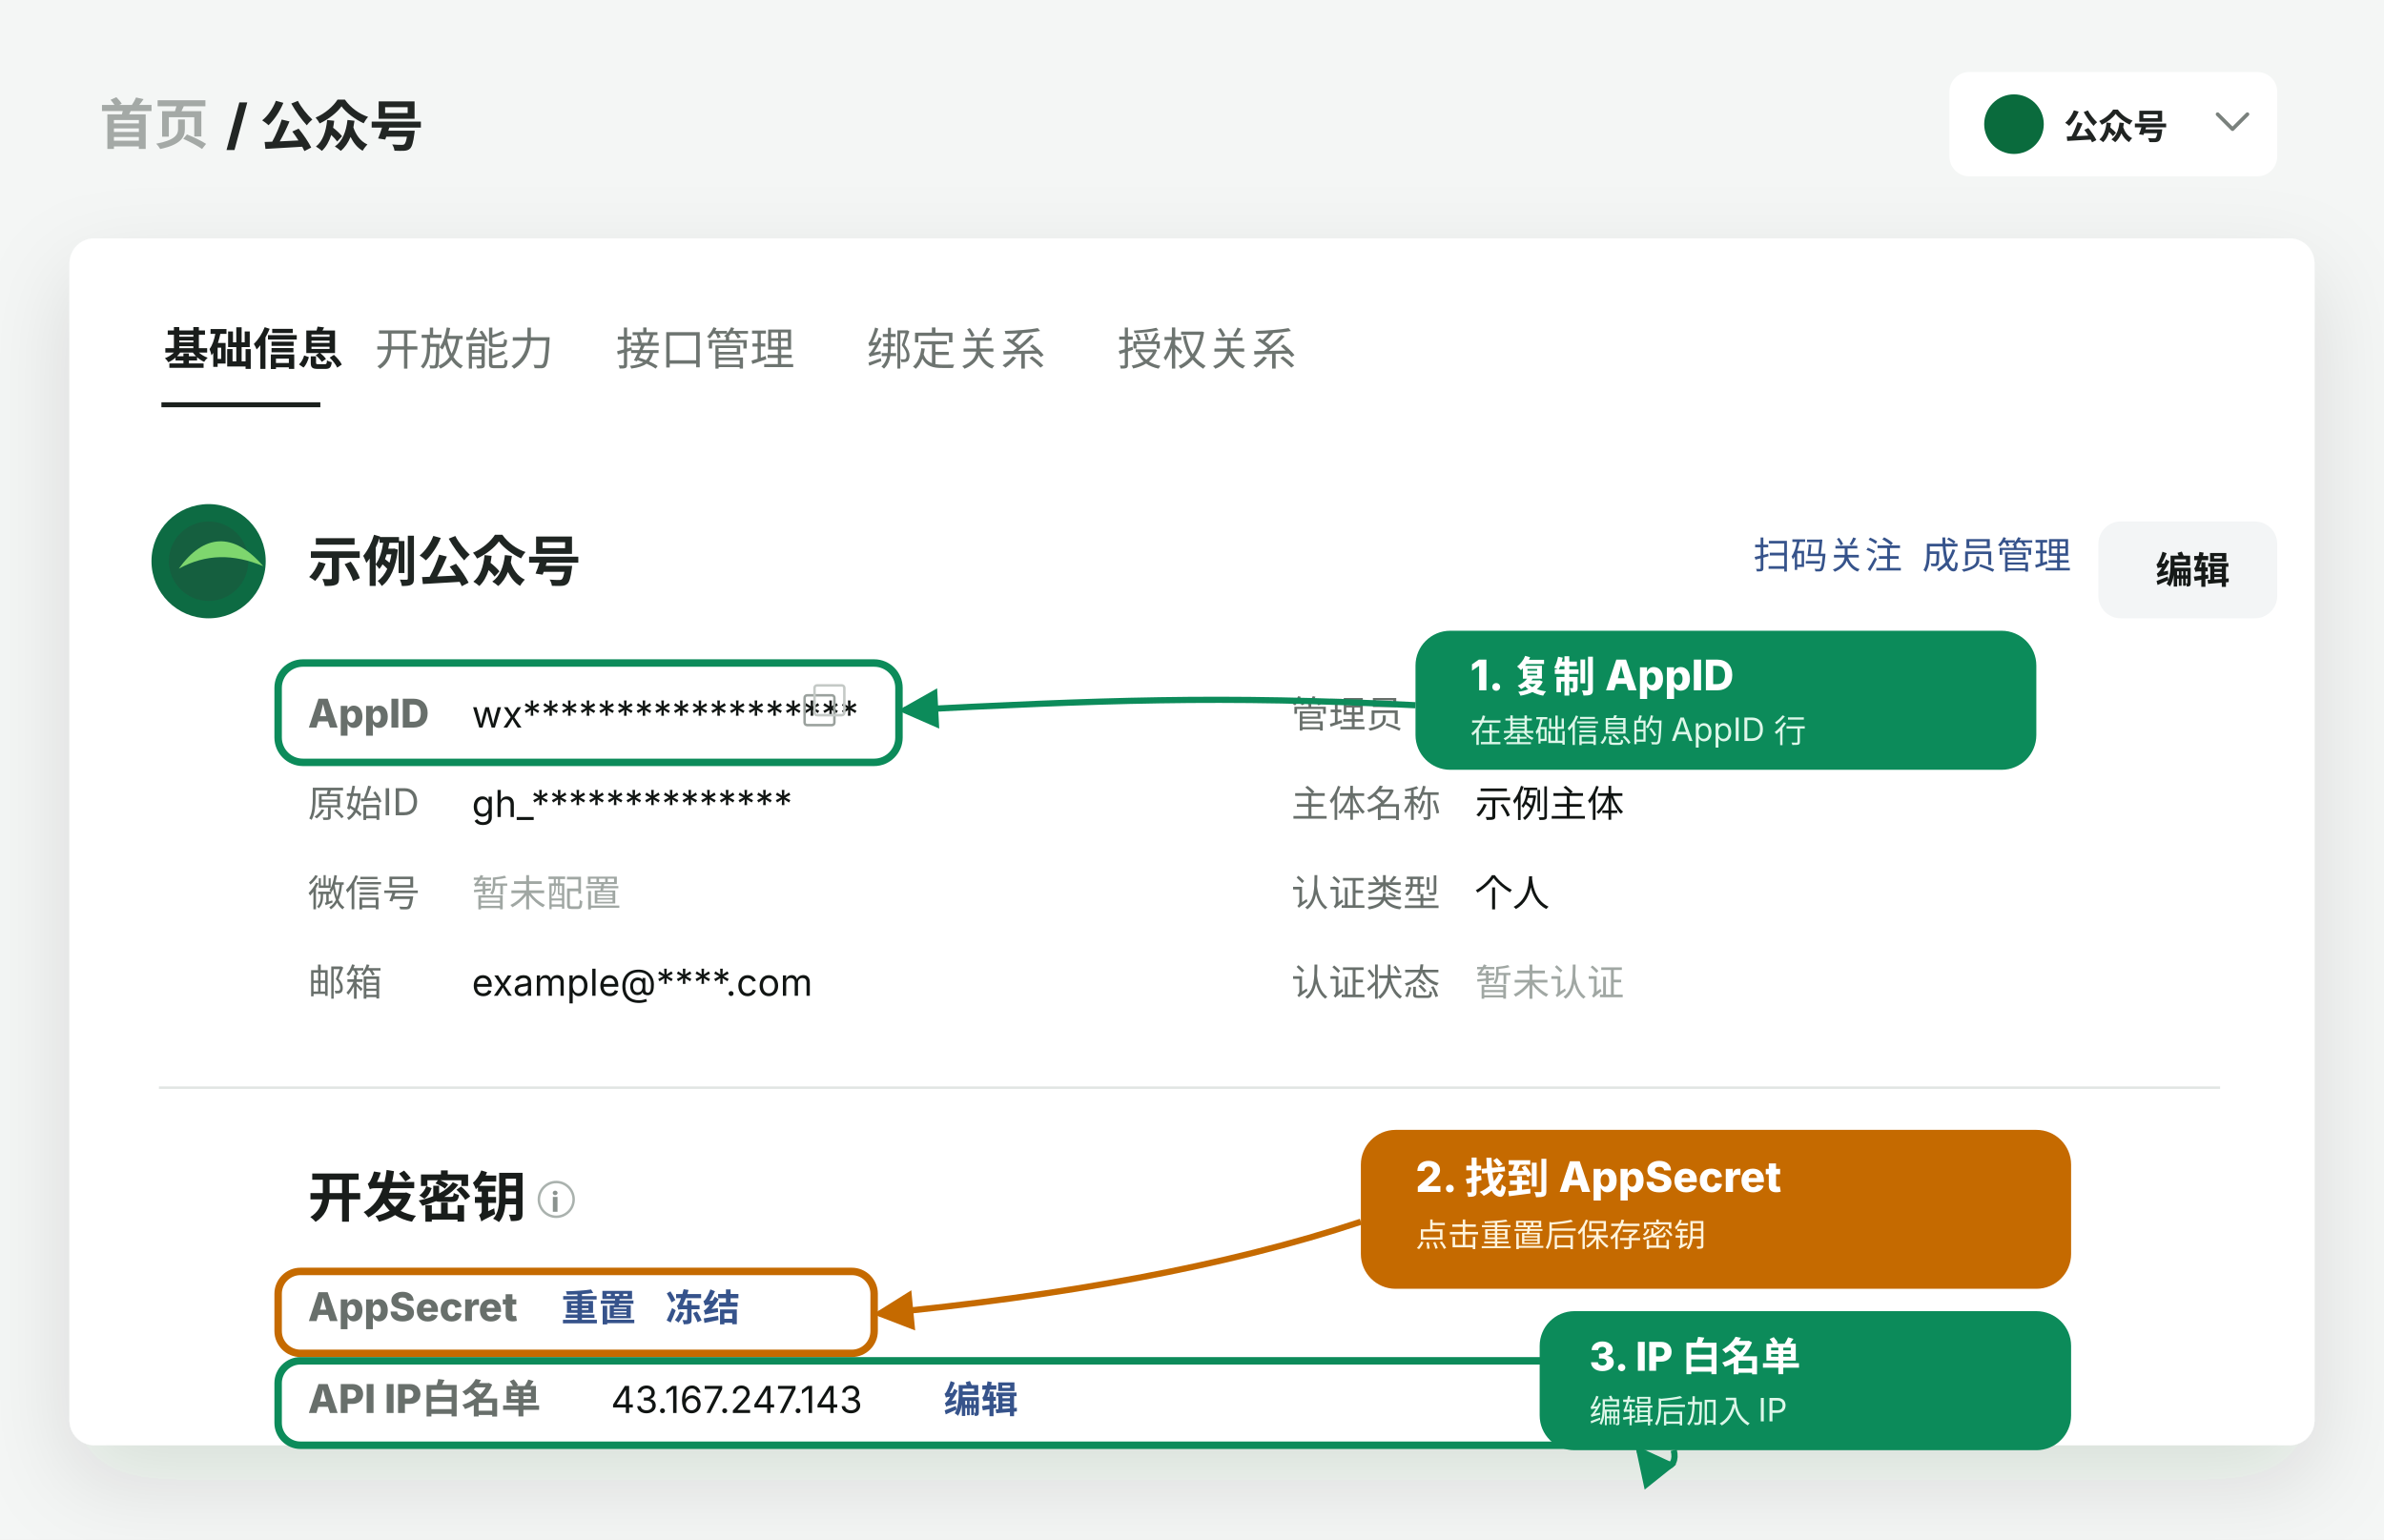
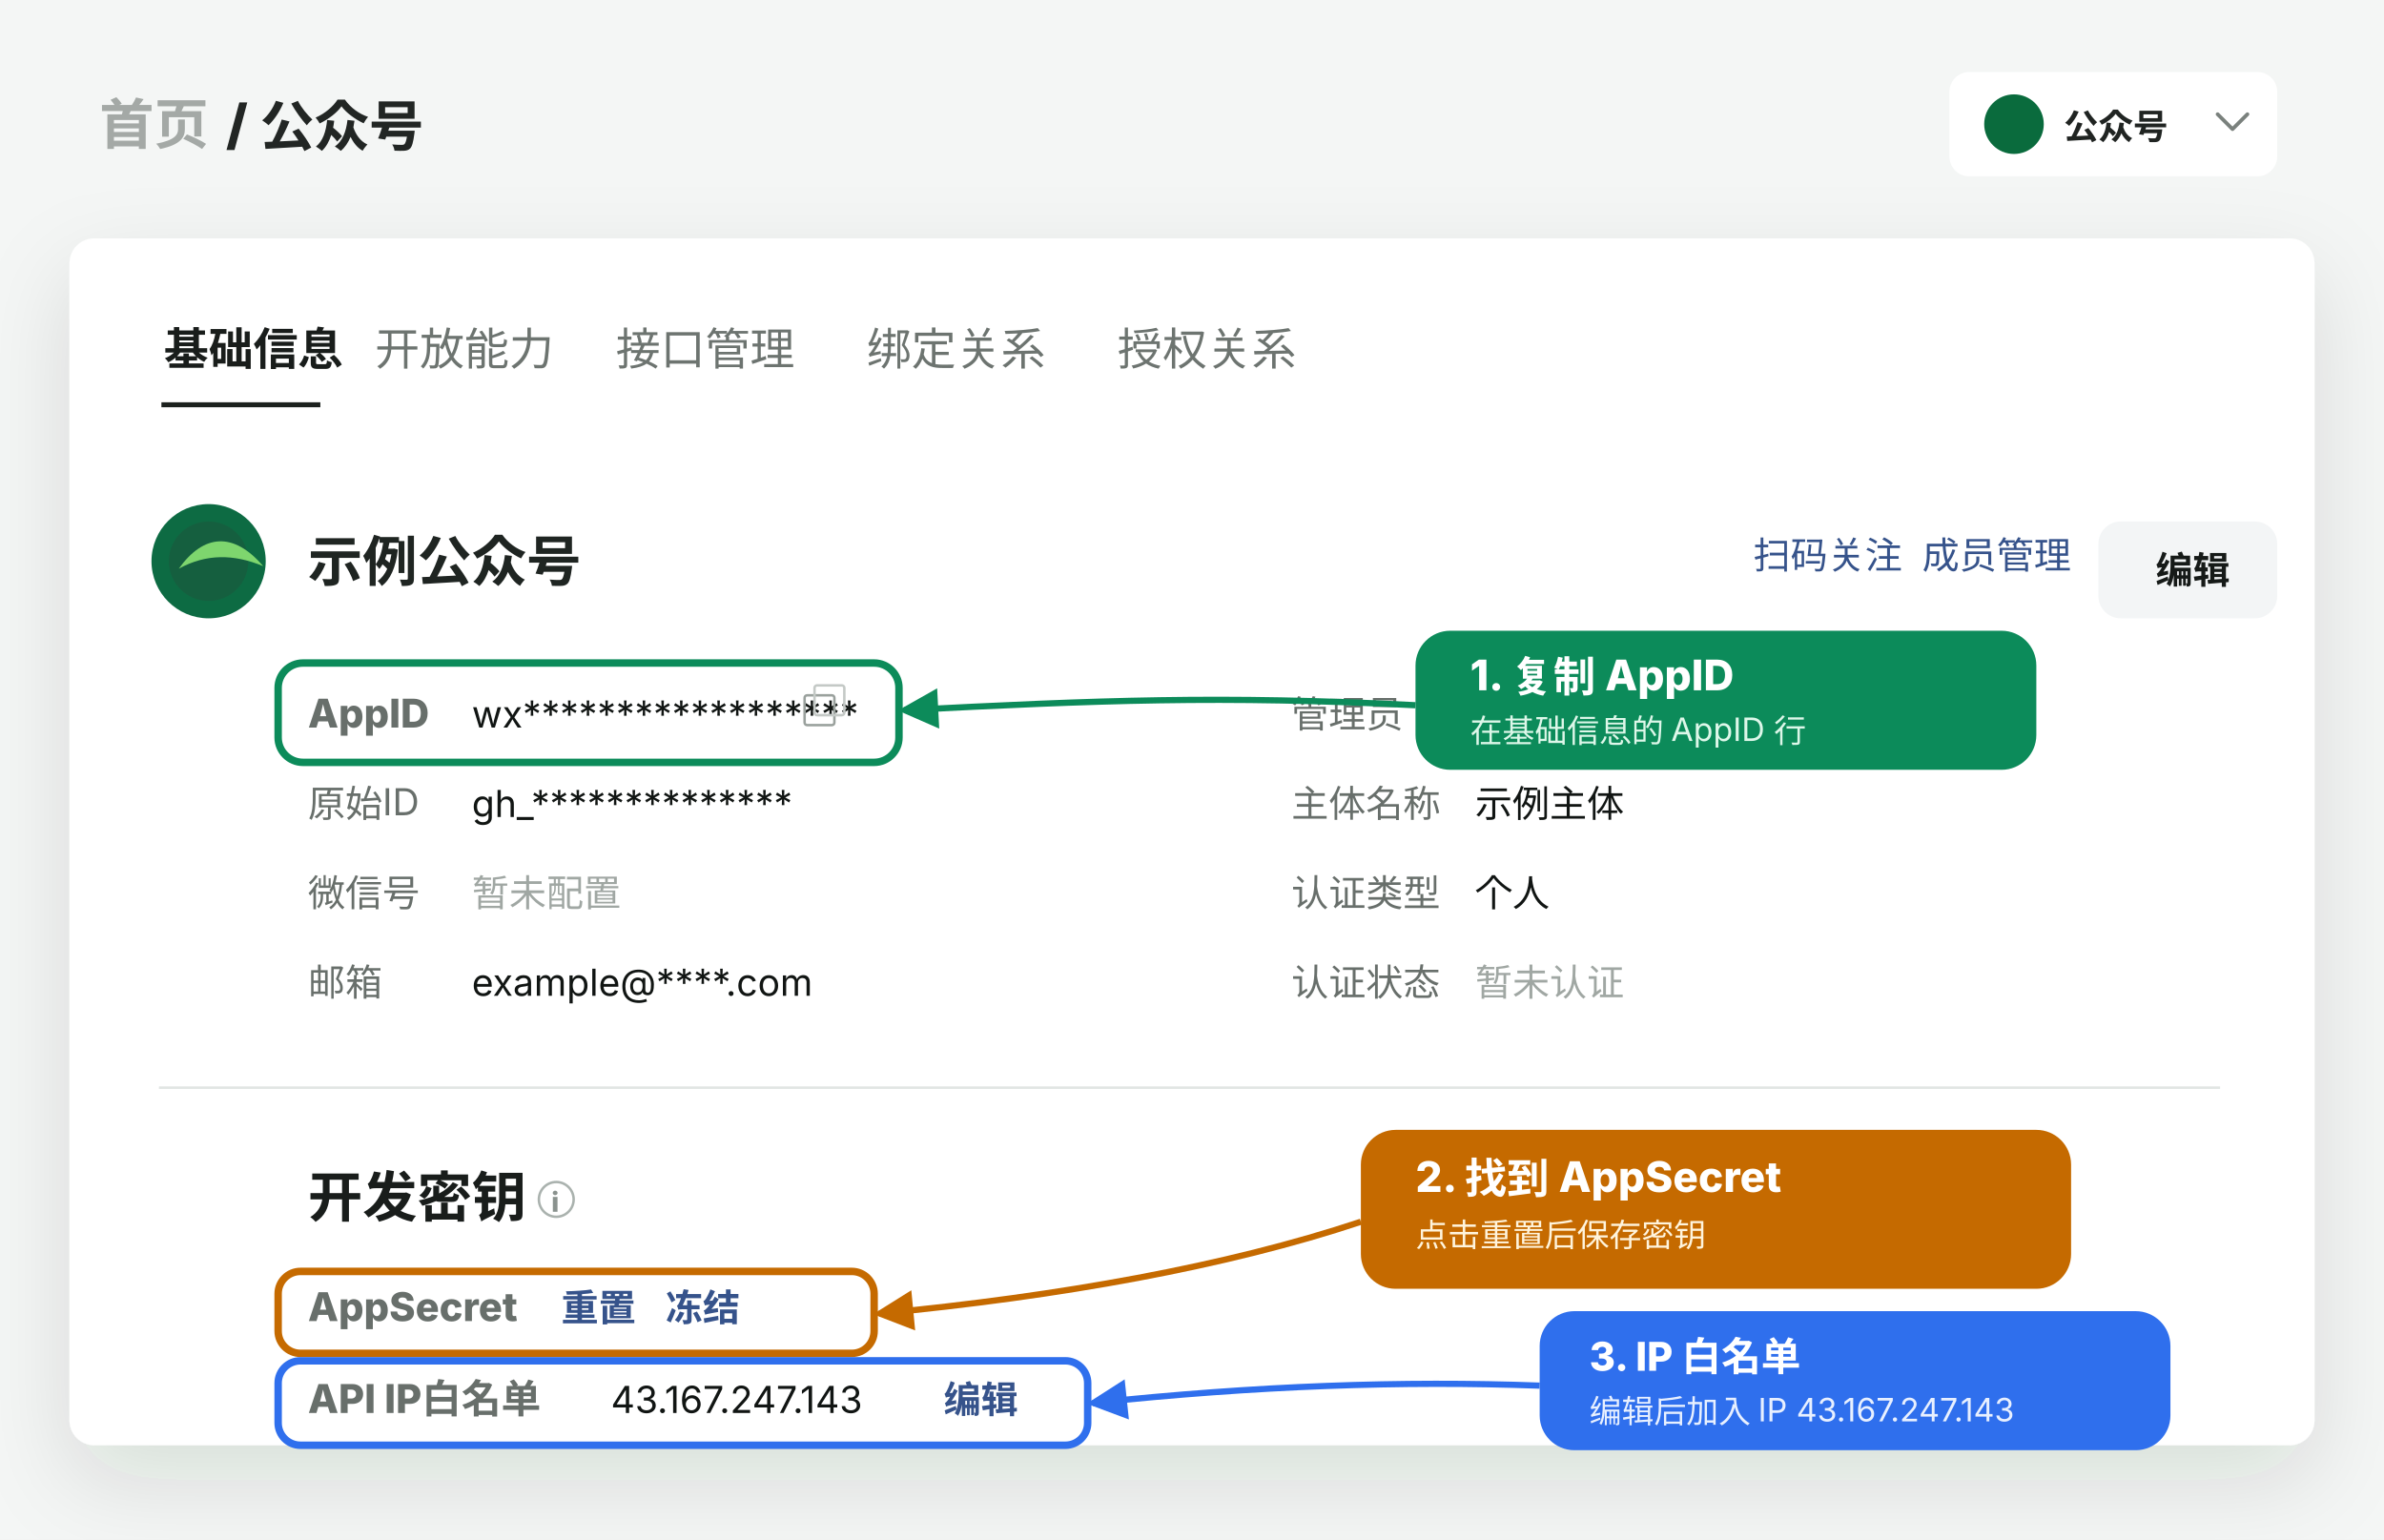
<svg xmlns="http://www.w3.org/2000/svg" width="960" height="620" viewBox="0 0 960 620" role="img" aria-labelledby="title desc">
  <defs>
    <filter id="shadow" x="-20%" y="-20%" width="140%" height="140%">
      <feDropShadow dx="0" dy="14" stdDeviation="18" flood-color="#0f2b1d" flood-opacity="0.12" />
    </filter>
    <marker id="arrow-green" viewBox="0 0 10 10" refX="8.5" refY="5" markerWidth="6.5" markerHeight="6.5" orient="auto-start-reverse">
      <path d="M0 0l10 5-10 5z" fill="#0c8b5a" />
    </marker>
    <marker id="arrow-amber" viewBox="0 0 10 10" refX="8.5" refY="5" markerWidth="6.5" markerHeight="6.5" orient="auto-start-reverse">
      <path d="M0 0l10 5-10 5z" fill="#c56a00" />
+     </marker>
+     <marker id="arrow-blue" viewBox="0 0 10 10" refX="8.5" refY="5" markerWidth="6.5" markerHeight="6.5" orient="auto-start-reverse">
+       <path d="M0 0l10 5-10 5z" fill="#2f6fed" />
    </marker>
  </defs>
  <rect width="960" height="620" fill="#f4f6f5" />
  <text x="40" y="58" fill="#a4a9a6" font-family="Inter, Arial, sans-serif" font-size="22" font-weight="760">首页</text>
  <text x="91" y="58" fill="#222624" font-family="Inter, Arial, sans-serif" font-size="22" font-weight="760">/ 公众号</text>
  <rect x="785" y="29" width="132" height="42" rx="8" fill="#ffffff" />
  <circle cx="811" cy="50" r="12" fill="#0a6b3d" />
  <text x="831" y="56" fill="#202422" font-family="Inter, Arial, sans-serif" font-size="14" font-weight="700">公众号</text>
  <path d="M893 46l6 6 6-6" fill="none" stroke="#7a817d" stroke-width="1.5" stroke-linecap="round" stroke-linejoin="round" />
  <rect x="28" y="96" width="904" height="486" rx="10" fill="#ffffff" filter="url(#shadow)" />
  <text x="66" y="147" fill="#191d1b" font-family="Inter, Arial, sans-serif" font-size="18" font-weight="780">基础信息</text>
  <text x="151" y="147" fill="#6d7470" font-family="Inter, Arial, sans-serif" font-size="18">开放能力</text>
  <text x="248" y="147" fill="#6d7470" font-family="Inter, Arial, sans-serif" font-size="18">接口管理</text>
  <text x="349" y="147" fill="#6d7470" font-family="Inter, Arial, sans-serif" font-size="18">绑定关系</text>
  <text x="450" y="147" fill="#6d7470" font-family="Inter, Arial, sans-serif" font-size="18">授权关系</text>
  <path d="M65 163h64" stroke="#1c211e" stroke-width="2" />
  <circle cx="84" cy="226" r="23" fill="#0d6b43" />
  <circle cx="84" cy="226" r="16" fill="#155f3f" />
  <path d="M72 229c10-14 22-15 34-1-12-5-23-5-34 1z" fill="#7ed66e" />
  <text x="124" y="234" fill="#1f2522" font-family="Inter, Arial, sans-serif" font-size="22" font-weight="780">示例公众号</text>
  <text x="706" y="229" fill="#36538b" font-family="Inter, Arial, sans-serif" font-size="15">扫码关注</text>
  <text x="774" y="229" fill="#36538b" font-family="Inter, Arial, sans-serif" font-size="15">成员管理</text>
  <rect x="845" y="210" width="72" height="39" rx="9" fill="#f3f5f6" />
  <text x="868" y="235" fill="#161a18" font-family="Inter, Arial, sans-serif" font-size="15" font-weight="760">编辑</text>
  <text x="124" y="293" fill="#686f6b" font-family="Inter, Arial, sans-serif" font-size="16" font-weight="760">AppID</text>
  <text x="190" y="293" fill="#111513" font-family="Inter, Arial, sans-serif" font-size="15">wx******************</text>
  <rect x="324" y="280" width="12" height="12" rx="1" fill="none" stroke="#9aa19d" />
  <rect x="328" y="276" width="12" height="12" rx="1" fill="none" stroke="#c4c9c6" />
  <text x="124" y="329" fill="#686f6b" font-family="Inter, Arial, sans-serif" font-size="15">原始ID</text>
  <text x="190" y="329" fill="#111513" font-family="Inter, Arial, sans-serif" font-size="15">gh_**************</text>
  <text x="124" y="365" fill="#686f6b" font-family="Inter, Arial, sans-serif" font-size="15">微信号</text>
  <text x="190" y="365" fill="#a0a7a3" font-family="Inter, Arial, sans-serif" font-size="15">暂未配置</text>
  <text x="124" y="401" fill="#686f6b" font-family="Inter, Arial, sans-serif" font-size="15">邮箱</text>
  <text x="190" y="401" fill="#111513" font-family="Inter, Arial, sans-serif" font-size="15">example@****.com</text>
  <text x="520" y="293" fill="#686f6b" font-family="Inter, Arial, sans-serif" font-size="15">管理员</text>
  <rect x="594" y="277" width="24" height="24" rx="4" fill="#efe6d4" />
  <text x="628" y="293" fill="#111513" font-family="Inter, Arial, sans-serif" font-size="15">管理员</text>
  <text x="520" y="329" fill="#686f6b" font-family="Inter, Arial, sans-serif" font-size="15">主体名称</text>
  <text x="594" y="329" fill="#111513" font-family="Inter, Arial, sans-serif" font-size="15">示例主体</text>
  <text x="520" y="365" fill="#686f6b" font-family="Inter, Arial, sans-serif" font-size="15">认证类型</text>
  <text x="594" y="365" fill="#111513" font-family="Inter, Arial, sans-serif" font-size="15">个人</text>
  <text x="520" y="401" fill="#686f6b" font-family="Inter, Arial, sans-serif" font-size="15">认证状态</text>
  <text x="594" y="401" fill="#a0a7a3" font-family="Inter, Arial, sans-serif" font-size="15">暂未认证</text>
  <path d="M64 438h830" stroke="#e1e5e3" />
  <text x="124" y="490" fill="#191d1b" font-family="Inter, Arial, sans-serif" font-size="22" font-weight="780">开发密钥</text>
  <circle cx="224" cy="483" r="7" fill="none" stroke="#aab2ae" />
  <text x="222" y="488" fill="#8a928e" font-family="Inter, Arial, sans-serif" font-size="11" font-weight="760">i</text>
  <text x="124" y="532" fill="#686f6b" font-family="Inter, Arial, sans-serif" font-size="16" font-weight="760">AppSecret</text>
  <text x="226" y="532" fill="#36538b" font-family="Inter, Arial, sans-serif" font-size="15" font-weight="760">重置</text>
  <text x="268" y="532" fill="#36538b" font-family="Inter, Arial, sans-serif" font-size="15" font-weight="760">冻结</text>
  <text x="124" y="569" fill="#686f6b" font-family="Inter, Arial, sans-serif" font-size="16" font-weight="760">API IP白名单</text>
  <text x="246" y="569" fill="#111513" font-family="Inter, Arial, sans-serif" font-size="15">43.167.247.143</text>
  <text x="380" y="569" fill="#36538b" font-family="Inter, Arial, sans-serif" font-size="15" font-weight="760">编辑</text>
  <rect x="112" y="267" width="250" height="40" rx="10" fill="none" stroke="#0c8b5a" stroke-width="3" />
  <rect x="570" y="254" width="250" height="56" rx="14" fill="#0c8b5a" />
  <text x="592" y="278" fill="#ffffff" font-family="Inter, Arial, sans-serif" font-size="17" font-weight="780">1. 复制 AppID</text>
  <text x="592" y="299" fill="#ddf7e9" font-family="Inter, Arial, sans-serif" font-size="13">在基础信息的 AppID 行</text>
  <path d="M570 284C492 280 442 282 364 286" fill="none" stroke="#0c8b5a" stroke-width="2.5" marker-end="url(#arrow-green)" />
  <rect x="112" y="512" width="240" height="33" rx="9" fill="none" stroke="#c56a00" stroke-width="3" />
  <rect x="548" y="455" width="286" height="64" rx="14" fill="#c56a00" />
  <text x="570" y="480" fill="#ffffff" font-family="Inter, Arial, sans-serif" font-size="17" font-weight="780">2. 找到 AppSecret</text>
  <text x="570" y="502" fill="#fff4dc" font-family="Inter, Arial, sans-serif" font-size="13">点击重置后保存密钥</text>
  <path d="M548 492C494 510 427 522 354 529" fill="none" stroke="#c56a00" stroke-width="2.5" marker-end="url(#arrow-amber)" />
-   <rect x="112" y="548" width="550" height="34" rx="9" fill="none" stroke="#0c8b5a" stroke-width="3" />
-   <rect x="620" y="528" width="214" height="56" rx="14" fill="#0c8b5a" />
+   <rect x="112" y="548" width="326" height="34" rx="9" fill="none" stroke="#2f6fed" stroke-width="3" />
+   <rect x="620" y="528" width="254" height="56" rx="14" fill="#2f6fed" />
  <text x="640" y="552" fill="#ffffff" font-family="Inter, Arial, sans-serif" font-size="16" font-weight="780">3. IP 白名单</text>
-   <text x="640" y="573" fill="#ddf7e9" font-family="Inter, Arial, sans-serif" font-size="13">编辑后加入 IP</text>
-   <path d="M674 584C676 592 668 594 660 584" fill="none" stroke="#0c8b5a" stroke-width="2.5" marker-end="url(#arrow-green)" />
+   <text x="640" y="573" fill="#e8f0ff" font-family="Inter, Arial, sans-serif" font-size="13">编辑后加入 IP 43.167.247.143</text>
+   <path d="M620 558C565 556 506 558 440 565" fill="none" stroke="#2f6fed" stroke-width="2.5" marker-end="url(#arrow-blue)" />
</svg>
